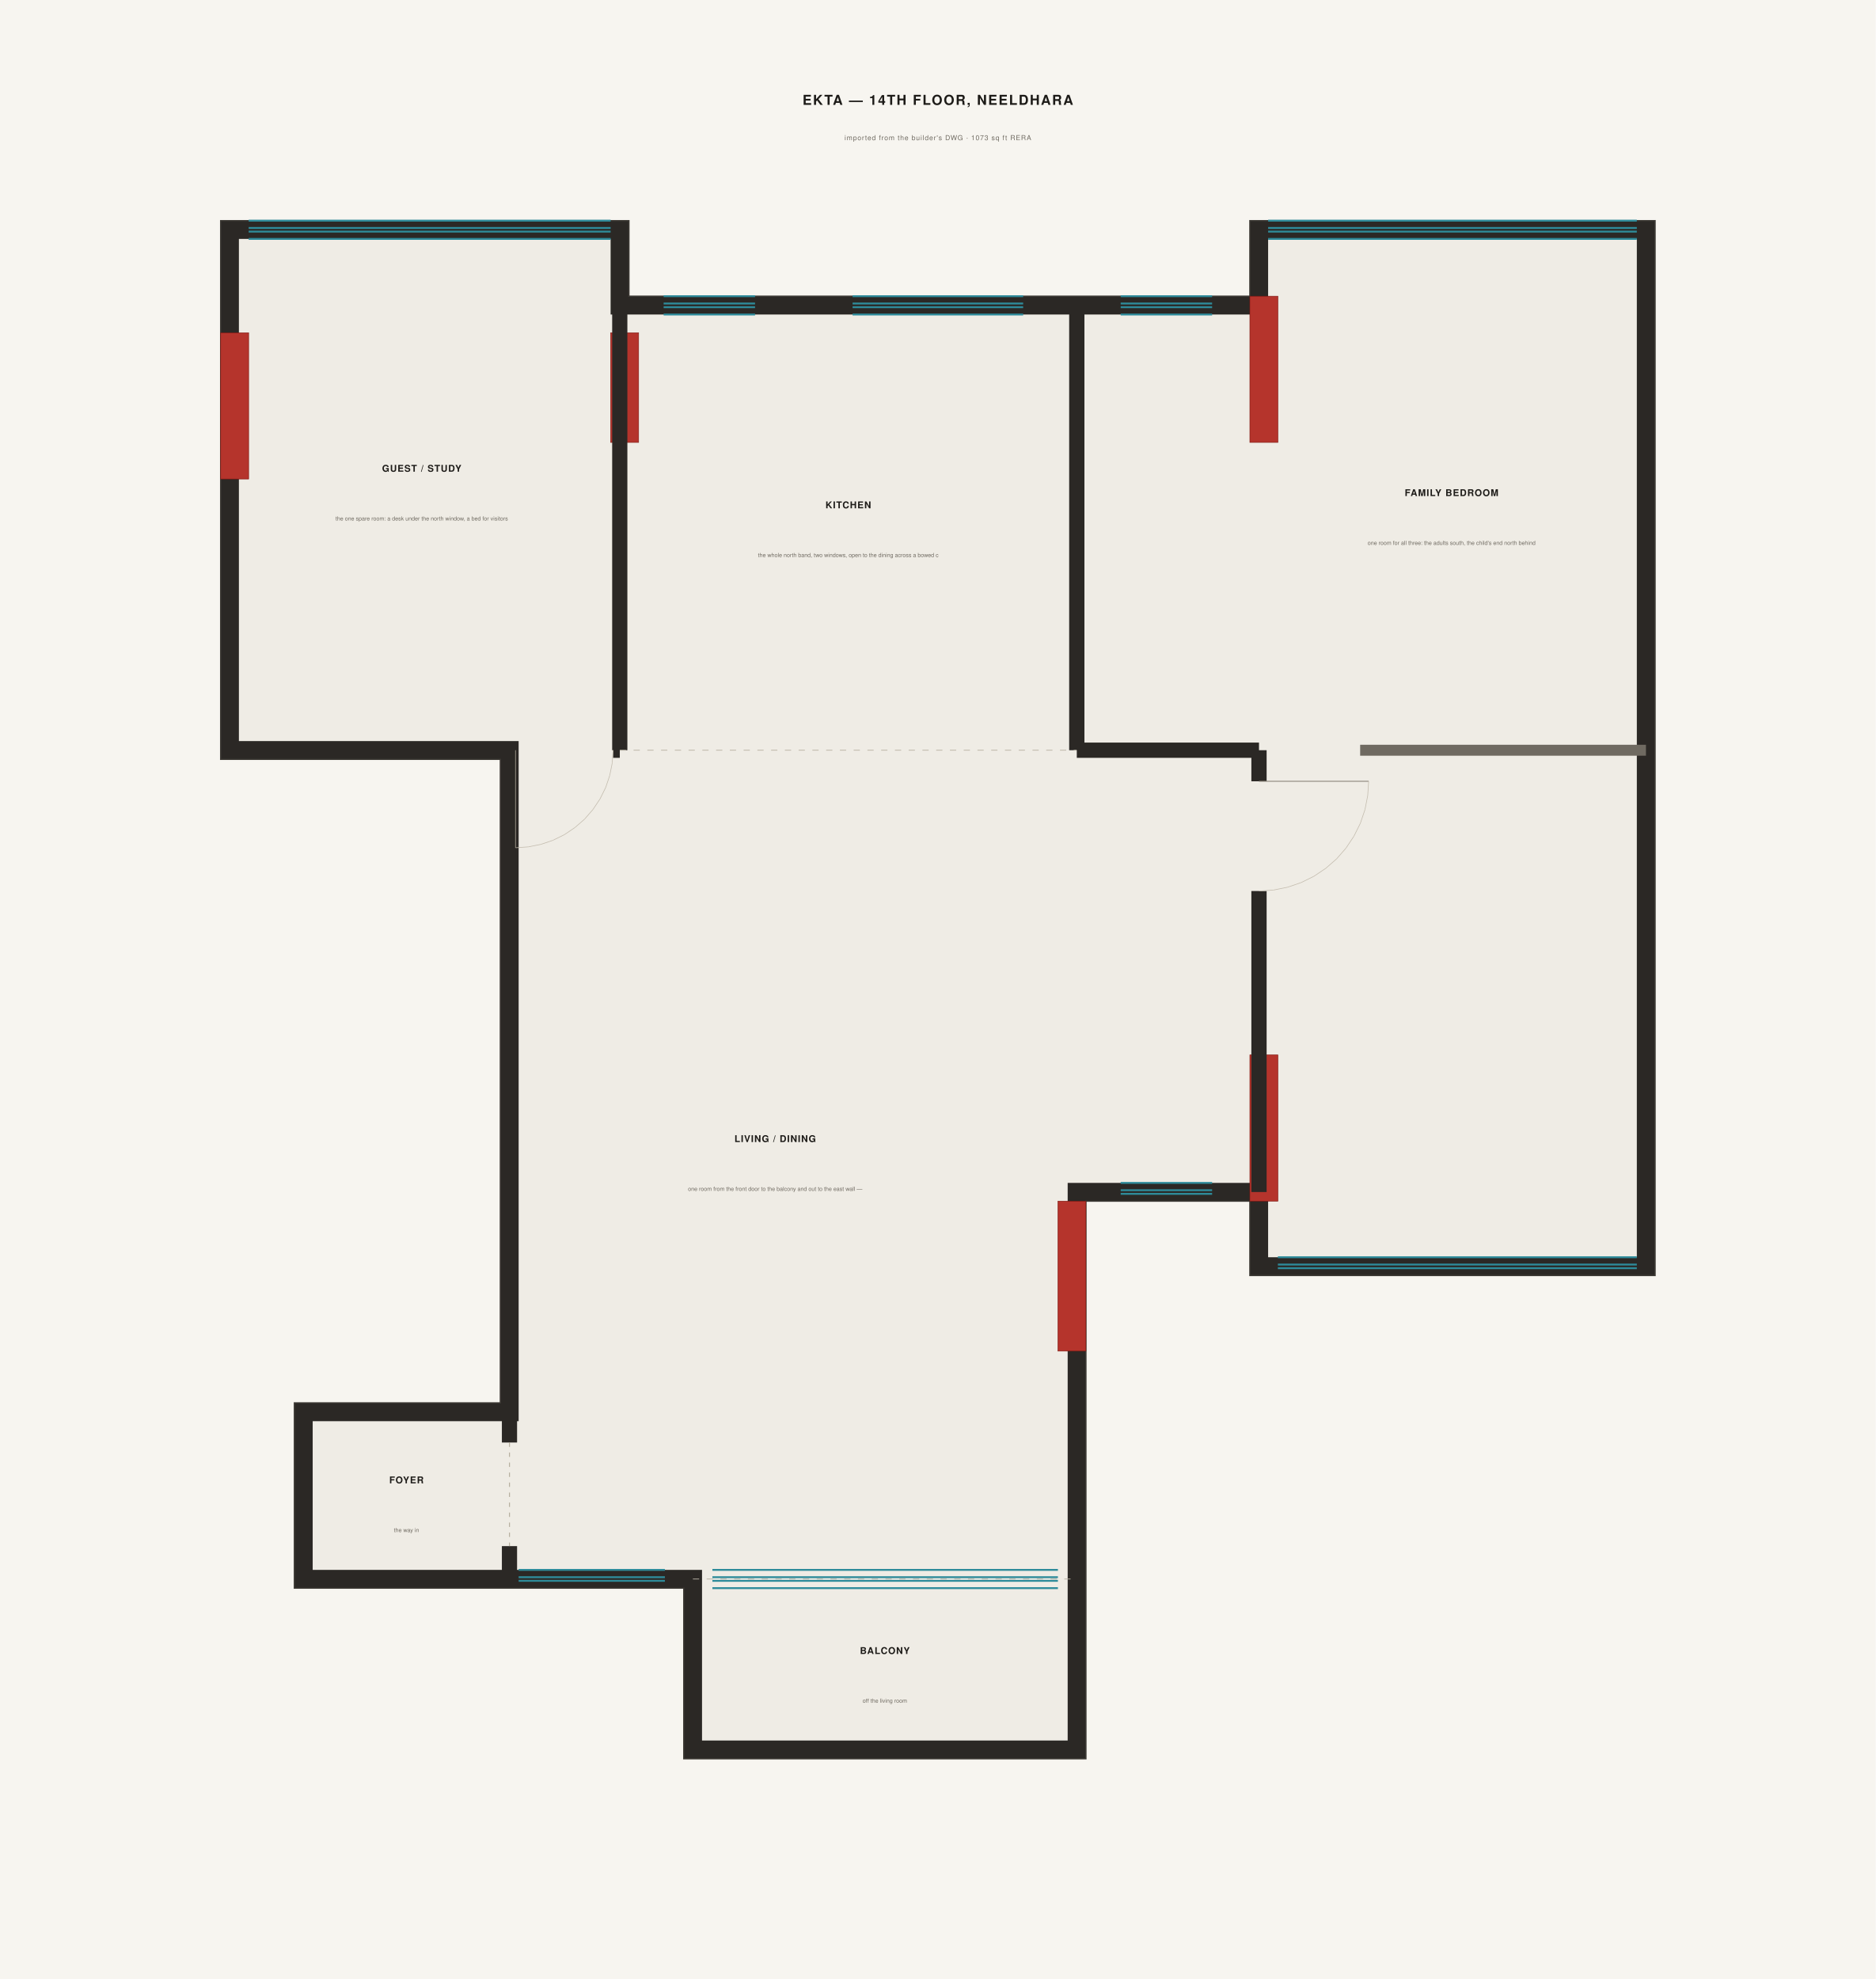
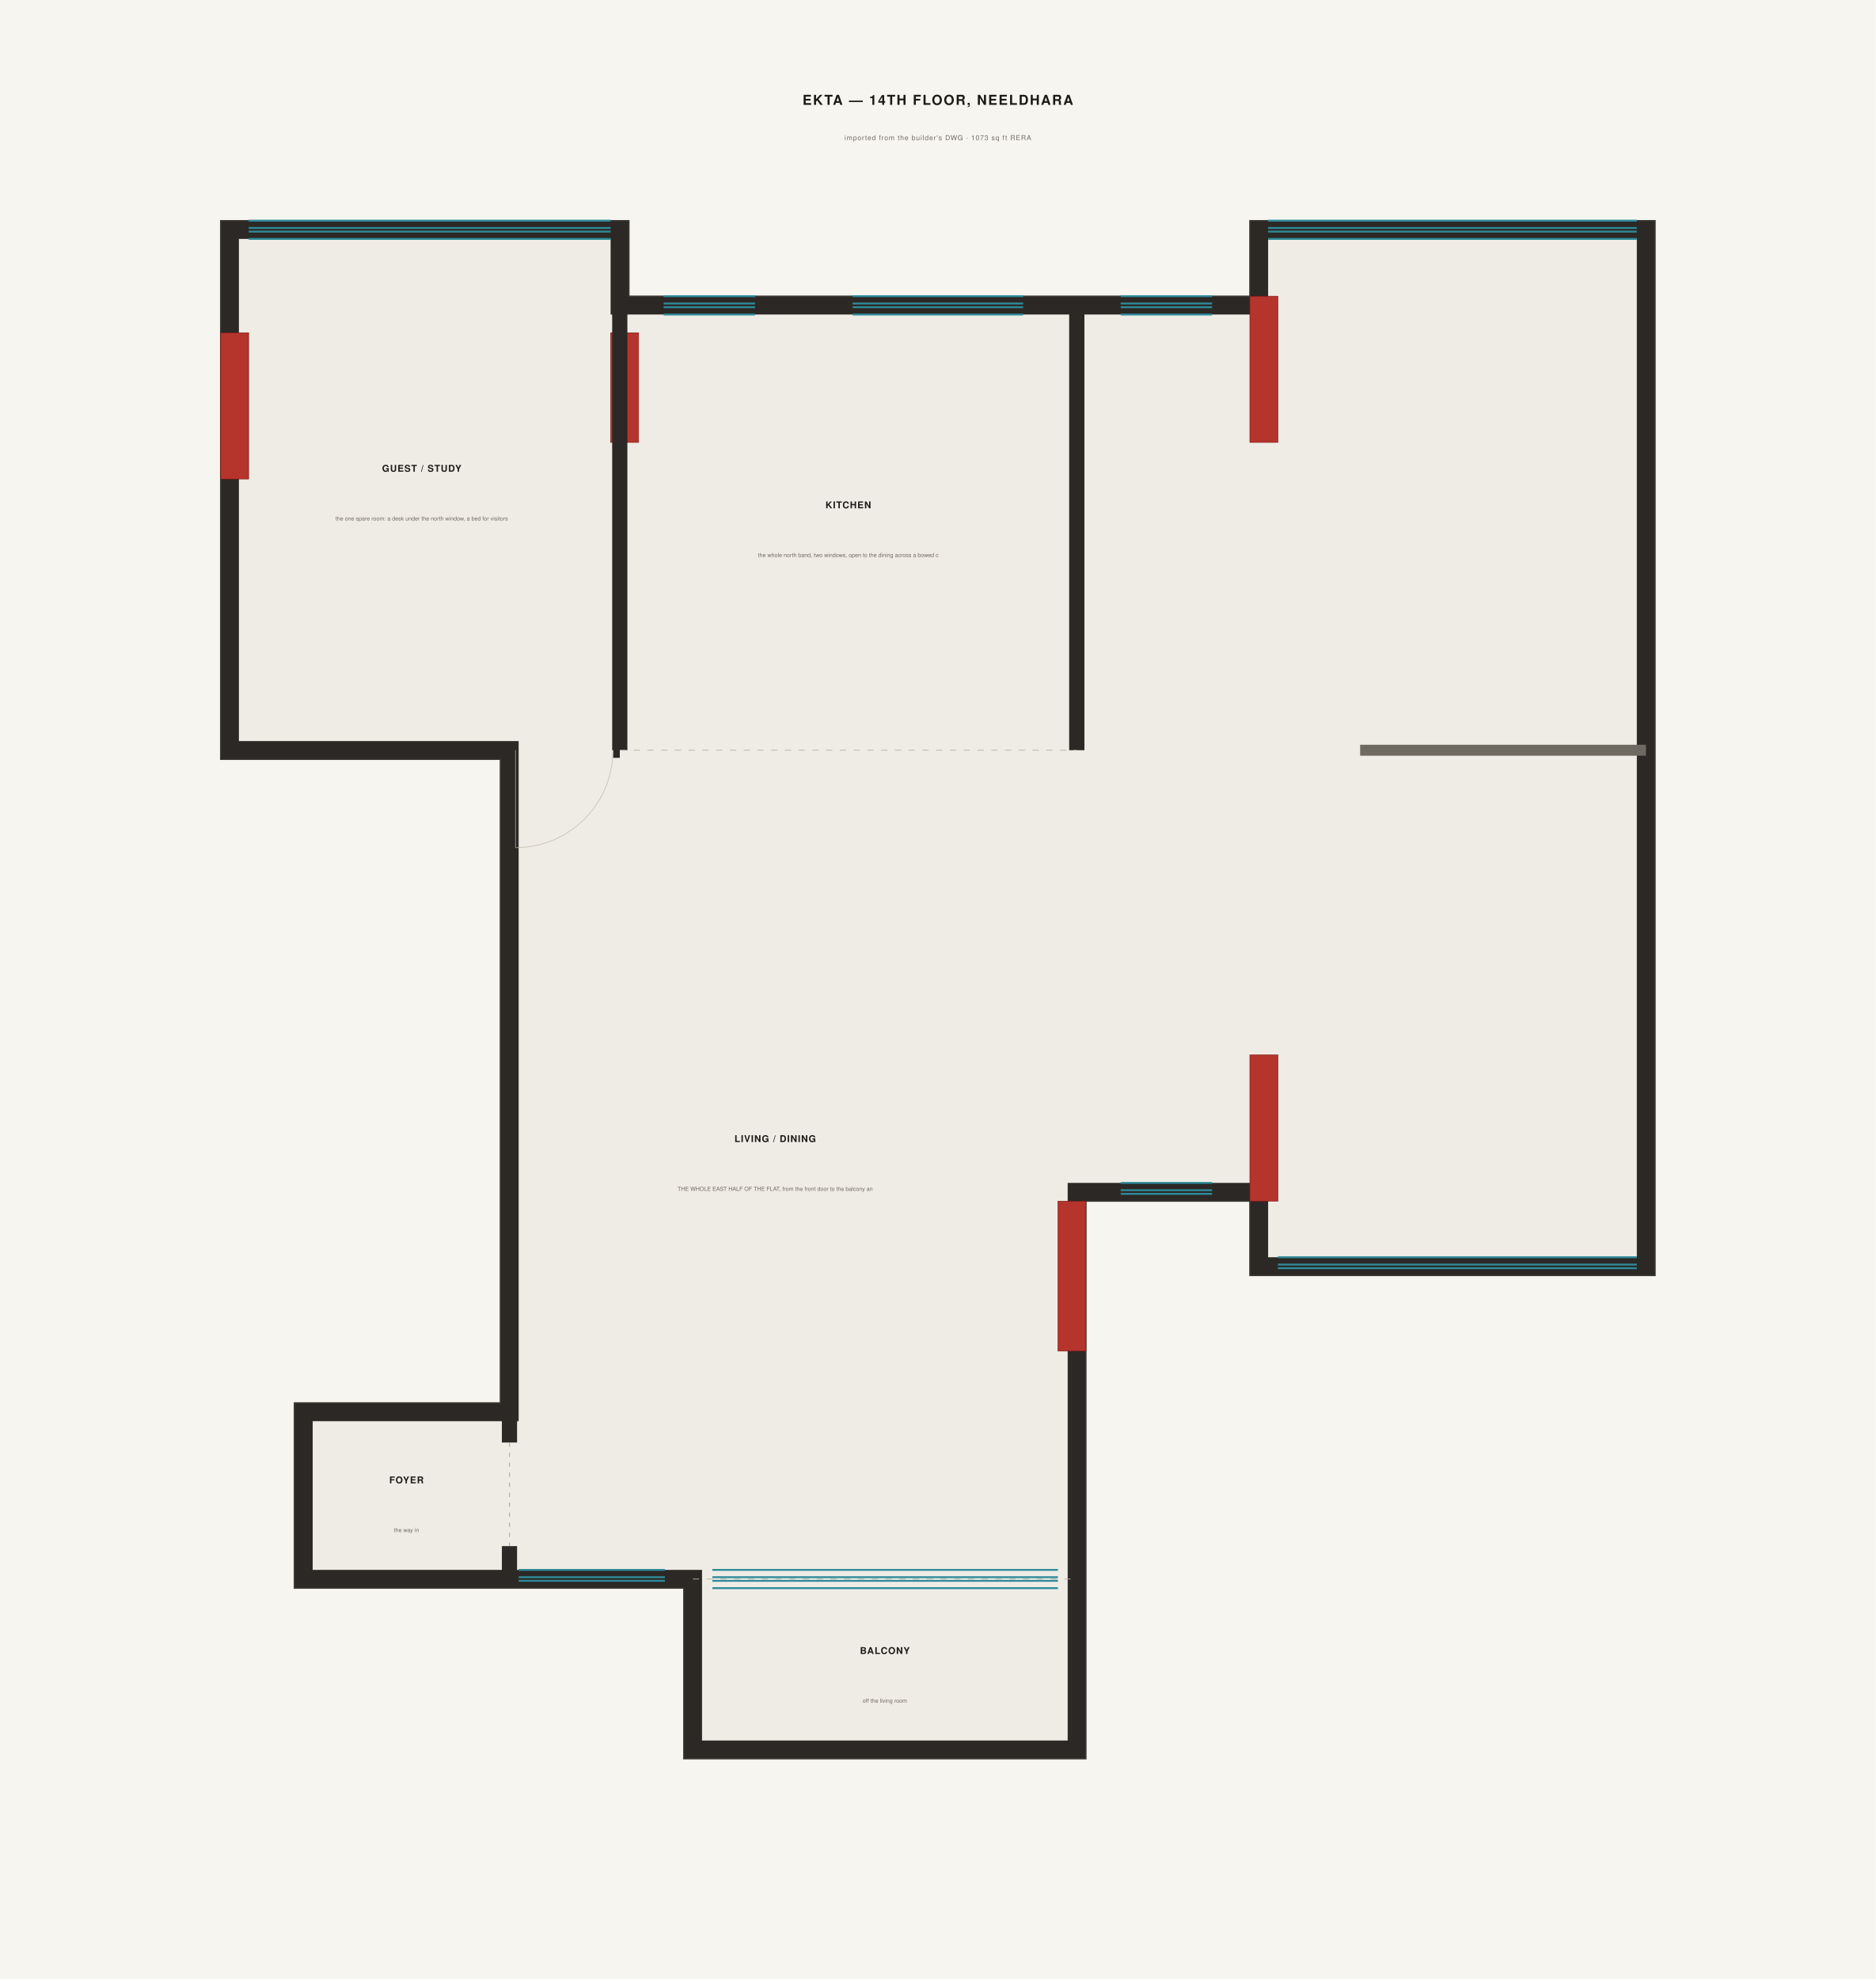
<svg xmlns="http://www.w3.org/2000/svg" width="3000" height="3165" viewBox="0 0 3000 3165">
  <rect x="0" y="0" width="3000" height="3165" fill="#f7f5f0" />
  <g id="L-floor">
    <polygon points="352.9,352.9 1005.9,352.9 1005.9,473.7 1999.0,473.7 1999.0,352.9 2647.1,352.9 2647.1,2039.9 1999.0,2039.9 1999.0,1921.0 1736.8,1921.0 1736.8,2812.8 1093.6,2812.8 1093.6,2539.9 470.8,2539.9 470.8,2243.6 800.2,2243.6 800.2,1214.4 352.9,1214.4" fill="#2b2825" stroke="#3b3833" stroke-width="2.0" />
    <polygon points="382.1,382.1 976.6,382.1 976.6,503.0 2028.2,503.0 2028.2,382.1 2617.9,382.1 2617.9,2010.7 2028.2,2010.7 2028.2,1891.8 1707.6,1891.8 1707.6,2539.9 1707.6,2783.6 1122.8,2783.6 1122.8,2539.9 1122.8,2510.7 500.1,2510.7 500.1,2272.9 829.5,2272.9 829.5,1185.2 382.1,1185.2" fill="#efece5" stroke="none" stroke-width="1.0" />
  </g>
  <g id="L-ref">
    <rect x="1999.0" y="473.7" width="44.8" height="233.9" fill="#b5342c" stroke="#7c1610" stroke-width="0.8" />
    <rect x="352.9" y="532.2" width="44.8" height="233.9" fill="#b5342c" stroke="#7c1610" stroke-width="0.8" />
    <rect x="976.6" y="532.2" width="44.8" height="175.4" fill="#b5342c" stroke="#7c1610" stroke-width="0.8" />
    <rect x="1999.0" y="1687.1" width="44.8" height="233.9" fill="#b5342c" stroke="#7c1610" stroke-width="0.8" />
    <rect x="1692.0" y="1921.0" width="44.8" height="239.8" fill="#b5342c" stroke="#7c1610" stroke-width="0.8" />
  </g>
  <g id="L-furniture">
</g>
  <g id="L-floor-walls">
    <polygon points="979.1,367.5 979.1,1199.8 1003.4,1199.8 1003.4,367.5" fill="#2b2825" stroke="none" stroke-width="1.0" />
    <polygon points="814.9,1212.0 824.6,1212.0 824.6,1187.6 814.9,1187.6" fill="#2b2825" stroke="none" stroke-width="1.0" />
    <polygon points="980.5,1212.0 991.3,1212.0 991.3,1187.6 980.5,1187.6" fill="#2b2825" stroke="none" stroke-width="1.0" />
    <line x1="824.6" y1="1199.8" x2="824.6" y2="1355.8" stroke="#8a8378" stroke-width="1.4" />
    <line x1="824.6" y1="1355.8" x2="845.0" y2="1354.4" stroke="#c3bcae" stroke-width="1.0" />
    <line x1="845.0" y1="1354.4" x2="865.0" y2="1350.4" stroke="#c3bcae" stroke-width="1.0" />
    <line x1="865.0" y1="1350.4" x2="884.3" y2="1343.9" stroke="#c3bcae" stroke-width="1.0" />
    <line x1="884.3" y1="1343.9" x2="902.6" y2="1334.9" stroke="#c3bcae" stroke-width="1.0" />
    <line x1="902.6" y1="1334.9" x2="919.5" y2="1323.5" stroke="#c3bcae" stroke-width="1.0" />
    <line x1="919.5" y1="1323.5" x2="934.9" y2="1310.1" stroke="#c3bcae" stroke-width="1.0" />
    <line x1="934.9" y1="1310.1" x2="948.3" y2="1294.7" stroke="#c3bcae" stroke-width="1.0" />
    <line x1="948.3" y1="1294.7" x2="959.6" y2="1277.8" stroke="#c3bcae" stroke-width="1.0" />
    <line x1="959.6" y1="1277.8" x2="968.7" y2="1259.5" stroke="#c3bcae" stroke-width="1.0" />
    <line x1="968.7" y1="1259.5" x2="975.2" y2="1240.2" stroke="#c3bcae" stroke-width="1.0" />
    <line x1="975.2" y1="1240.2" x2="979.2" y2="1220.2" stroke="#c3bcae" stroke-width="1.0" />
    <line x1="979.2" y1="1220.2" x2="980.5" y2="1199.8" stroke="#c3bcae" stroke-width="1.0" />
    <polygon points="1710.0,488.4 1710.0,1199.8 1734.4,1199.8 1734.4,488.4" fill="#2b2825" stroke="none" stroke-width="1.0" />
    <line x1="991.3" y1="1199.8" x2="1722.2" y2="1199.8" stroke="#b9b2a4" stroke-width="1.2" stroke-dasharray="10 12" />
-     <polygon points="1722.2,1212.0 2013.6,1212.0 2013.6,1187.6 1722.2,1187.6" fill="#2b2825" stroke="none" stroke-width="1.0" />
-     <polygon points="2001.4,1199.8 2001.4,1249.5 2025.8,1249.5 2025.8,1199.8" fill="#2b2825" stroke="none" stroke-width="1.0" />
-     <polygon points="2001.4,1425.0 2001.4,1906.4 2025.8,1906.4 2025.8,1425.0" fill="#2b2825" stroke="none" stroke-width="1.0" />
-     <line x1="2013.6" y1="1249.5" x2="2189.0" y2="1249.5" stroke="#8a8378" stroke-width="1.4" />
-     <line x1="2189.0" y1="1249.5" x2="2187.5" y2="1272.4" stroke="#c3bcae" stroke-width="1.0" />
-     <line x1="2187.5" y1="1272.4" x2="2183.1" y2="1294.9" stroke="#c3bcae" stroke-width="1.0" />
-     <line x1="2183.1" y1="1294.9" x2="2175.7" y2="1316.7" stroke="#c3bcae" stroke-width="1.0" />
-     <line x1="2175.7" y1="1316.7" x2="2165.5" y2="1337.2" stroke="#c3bcae" stroke-width="1.0" />
-     <line x1="2165.5" y1="1337.2" x2="2152.8" y2="1356.3" stroke="#c3bcae" stroke-width="1.0" />
-     <line x1="2152.8" y1="1356.3" x2="2137.7" y2="1373.6" stroke="#c3bcae" stroke-width="1.0" />
-     <line x1="2137.7" y1="1373.6" x2="2120.4" y2="1388.7" stroke="#c3bcae" stroke-width="1.0" />
-     <line x1="2120.4" y1="1388.7" x2="2101.3" y2="1401.5" stroke="#c3bcae" stroke-width="1.0" />
-     <line x1="2101.3" y1="1401.5" x2="2080.8" y2="1411.6" stroke="#c3bcae" stroke-width="1.0" />
-     <line x1="2080.8" y1="1411.6" x2="2059.0" y2="1419.0" stroke="#c3bcae" stroke-width="1.0" />
-     <line x1="2059.0" y1="1419.0" x2="2036.5" y2="1423.5" stroke="#c3bcae" stroke-width="1.0" />
-     <line x1="2036.5" y1="1423.5" x2="2013.6" y2="1425.0" stroke="#c3bcae" stroke-width="1.0" />
    <polygon points="802.7,2258.2 802.7,2307.0 827.0,2307.0 827.0,2258.2" fill="#2b2825" stroke="none" stroke-width="1.0" />
    <polygon points="802.7,2472.7 802.7,2525.3 827.0,2525.3 827.0,2472.7" fill="#2b2825" stroke="none" stroke-width="1.0" />
    <line x1="814.9" y1="2307.0" x2="814.9" y2="2472.7" stroke="#b0a897" stroke-width="1.4" stroke-dasharray="7 9" />
    <line x1="1108.2" y1="2525.3" x2="1722.2" y2="2525.3" stroke="#b9b2a4" stroke-width="1.2" stroke-dasharray="10 12" />
    <polygon points="2175.4,1208.6 2632.5,1208.6 2632.5,1191.1 2175.4,1191.1" fill="#6f6a61" stroke="none" stroke-width="1.0" />
    <line x1="397.7" y1="352.9" x2="976.6" y2="352.9" stroke="#2e8b9a" stroke-width="3.0" />
    <line x1="2028.2" y1="352.9" x2="2617.9" y2="352.9" stroke="#2e8b9a" stroke-width="3.0" />
    <line x1="397.7" y1="364.6" x2="976.6" y2="364.6" stroke="#2e8b9a" stroke-width="3.0" />
    <line x1="2028.2" y1="364.6" x2="2617.9" y2="364.6" stroke="#2e8b9a" stroke-width="3.0" />
    <line x1="397.7" y1="370.4" x2="976.6" y2="370.4" stroke="#2e8b9a" stroke-width="3.0" />
    <line x1="2028.2" y1="370.4" x2="2617.9" y2="370.4" stroke="#2e8b9a" stroke-width="3.0" />
    <line x1="397.7" y1="382.1" x2="976.6" y2="382.1" stroke="#2e8b9a" stroke-width="3.0" />
    <line x1="2028.2" y1="382.1" x2="2617.9" y2="382.1" stroke="#2e8b9a" stroke-width="3.0" />
    <line x1="1061.4" y1="473.7" x2="1207.6" y2="473.7" stroke="#2e8b9a" stroke-width="3.0" />
    <line x1="1363.6" y1="473.7" x2="1636.4" y2="473.7" stroke="#2e8b9a" stroke-width="3.0" />
    <line x1="1792.4" y1="473.7" x2="1938.6" y2="473.7" stroke="#2e8b9a" stroke-width="3.0" />
    <line x1="1061.4" y1="485.4" x2="1207.6" y2="485.4" stroke="#2e8b9a" stroke-width="3.0" />
    <line x1="1363.6" y1="485.4" x2="1636.4" y2="485.4" stroke="#2e8b9a" stroke-width="3.0" />
    <line x1="1792.4" y1="485.4" x2="1938.6" y2="485.4" stroke="#2e8b9a" stroke-width="3.0" />
    <line x1="1061.4" y1="491.3" x2="1207.6" y2="491.3" stroke="#2e8b9a" stroke-width="3.0" />
    <line x1="1363.6" y1="491.3" x2="1636.4" y2="491.3" stroke="#2e8b9a" stroke-width="3.0" />
    <line x1="1792.4" y1="491.3" x2="1938.6" y2="491.3" stroke="#2e8b9a" stroke-width="3.0" />
    <line x1="1061.4" y1="503.0" x2="1207.6" y2="503.0" stroke="#2e8b9a" stroke-width="3.0" />
    <line x1="1363.6" y1="503.0" x2="1636.4" y2="503.0" stroke="#2e8b9a" stroke-width="3.0" />
    <line x1="1792.4" y1="503.0" x2="1938.6" y2="503.0" stroke="#2e8b9a" stroke-width="3.0" />
    <line x1="1792.4" y1="1891.8" x2="1938.6" y2="1891.8" stroke="#2e8b9a" stroke-width="3.0" />
    <line x1="1792.4" y1="1903.5" x2="1938.6" y2="1903.5" stroke="#2e8b9a" stroke-width="3.0" />
    <line x1="1792.4" y1="1909.3" x2="1938.6" y2="1909.3" stroke="#2e8b9a" stroke-width="3.0" />
    <line x1="2043.8" y1="2010.7" x2="2617.9" y2="2010.7" stroke="#2e8b9a" stroke-width="3.0" />
    <line x1="2043.8" y1="2022.4" x2="2617.9" y2="2022.4" stroke="#2e8b9a" stroke-width="3.0" />
    <line x1="2043.8" y1="2028.2" x2="2617.9" y2="2028.2" stroke="#2e8b9a" stroke-width="3.0" />
    <line x1="829.5" y1="2510.7" x2="1063.4" y2="2510.7" stroke="#2e8b9a" stroke-width="3.0" />
    <line x1="1139.4" y1="2510.7" x2="1692.0" y2="2510.7" stroke="#2e8b9a" stroke-width="3.0" />
    <line x1="829.5" y1="2522.4" x2="1063.4" y2="2522.4" stroke="#2e8b9a" stroke-width="3.0" />
    <line x1="1139.4" y1="2522.4" x2="1692.0" y2="2522.4" stroke="#2e8b9a" stroke-width="3.0" />
    <line x1="829.5" y1="2528.2" x2="1063.4" y2="2528.2" stroke="#2e8b9a" stroke-width="3.0" />
    <line x1="1139.4" y1="2528.2" x2="1692.0" y2="2528.2" stroke="#2e8b9a" stroke-width="3.0" />
    <line x1="1139.4" y1="2539.9" x2="1692.0" y2="2539.9" stroke="#2e8b9a" stroke-width="3.0" />
  </g>
  <g id="L-labels">
    <text x="674.5" y="754.4" font-family="Helvetica,Arial" font-size="15" fill="#1d1b18" font-weight="bold" letter-spacing="1.1" text-anchor="middle">GUEST / STUDY</text>
    <text x="674.5" y="832.4" font-family="Helvetica,Arial" font-size="9" fill="#6f6a61" font-weight="normal" letter-spacing="0" text-anchor="middle">the one spare room: a desk under the north window, a bed for visitors</text>
    <text x="1356.7" y="812.9" font-family="Helvetica,Arial" font-size="15" fill="#1d1b18" font-weight="bold" letter-spacing="1.1" text-anchor="middle">KITCHEN</text>
    <text x="1356.7" y="890.9" font-family="Helvetica,Arial" font-size="9" fill="#6f6a61" font-weight="normal" letter-spacing="0" text-anchor="middle">the whole north band, two windows, open to the dining across a bowed c</text>
-     <text x="2321.6" y="793.4" font-family="Helvetica,Arial" font-size="15" fill="#1d1b18" font-weight="bold" letter-spacing="1.1" text-anchor="middle">FAMILY BEDROOM</text>
-     <text x="2321.6" y="871.4" font-family="Helvetica,Arial" font-size="9" fill="#6f6a61" font-weight="normal" letter-spacing="0" text-anchor="middle">one room for all three: the adults south, the child's end north behind</text>
    <text x="1239.8" y="1826.5" font-family="Helvetica,Arial" font-size="15" fill="#1d1b18" font-weight="bold" letter-spacing="1.1" text-anchor="middle">LIVING / DINING</text>
-     <text x="1239.8" y="1904.5" font-family="Helvetica,Arial" font-size="9" fill="#6f6a61" font-weight="normal" letter-spacing="0" text-anchor="middle">one room from the front door to the balcony and out to the east wall —</text>
+     <text x="1239.8" y="1904.5" font-family="Helvetica,Arial" font-size="9" fill="#6f6a61" font-weight="normal" letter-spacing="0" text-anchor="middle">THE WHOLE EAST HALF OF THE FLAT, from the front door to the balcony an</text>
    <text x="650.1" y="2372.3" font-family="Helvetica,Arial" font-size="15" fill="#1d1b18" font-weight="bold" letter-spacing="1.1" text-anchor="middle">FOYER</text>
    <text x="650.1" y="2450.2" font-family="Helvetica,Arial" font-size="9" fill="#6f6a61" font-weight="normal" letter-spacing="0" text-anchor="middle">the way in</text>
    <text x="1415.2" y="2645.2" font-family="Helvetica,Arial" font-size="15" fill="#1d1b18" font-weight="bold" letter-spacing="1.1" text-anchor="middle">BALCONY</text>
    <text x="1415.2" y="2723.1" font-family="Helvetica,Arial" font-size="9" fill="#6f6a61" font-weight="normal" letter-spacing="0" text-anchor="middle">off the living room</text>
  </g>
  <g id="L-title">
    <text x="1500.0" y="167.7" font-family="Helvetica,Arial" font-size="22" fill="#1d1b18" font-weight="bold" letter-spacing="2" text-anchor="middle">EKTA — 14TH FLOOR, NEELDHARA</text>
    <text x="1500.0" y="224.2" font-family="Helvetica,Arial" font-size="11" fill="#6f6a61" font-weight="normal" letter-spacing="1" text-anchor="middle">imported from the builder's DWG · 1073 sq ft RERA</text>
  </g>
</svg>
